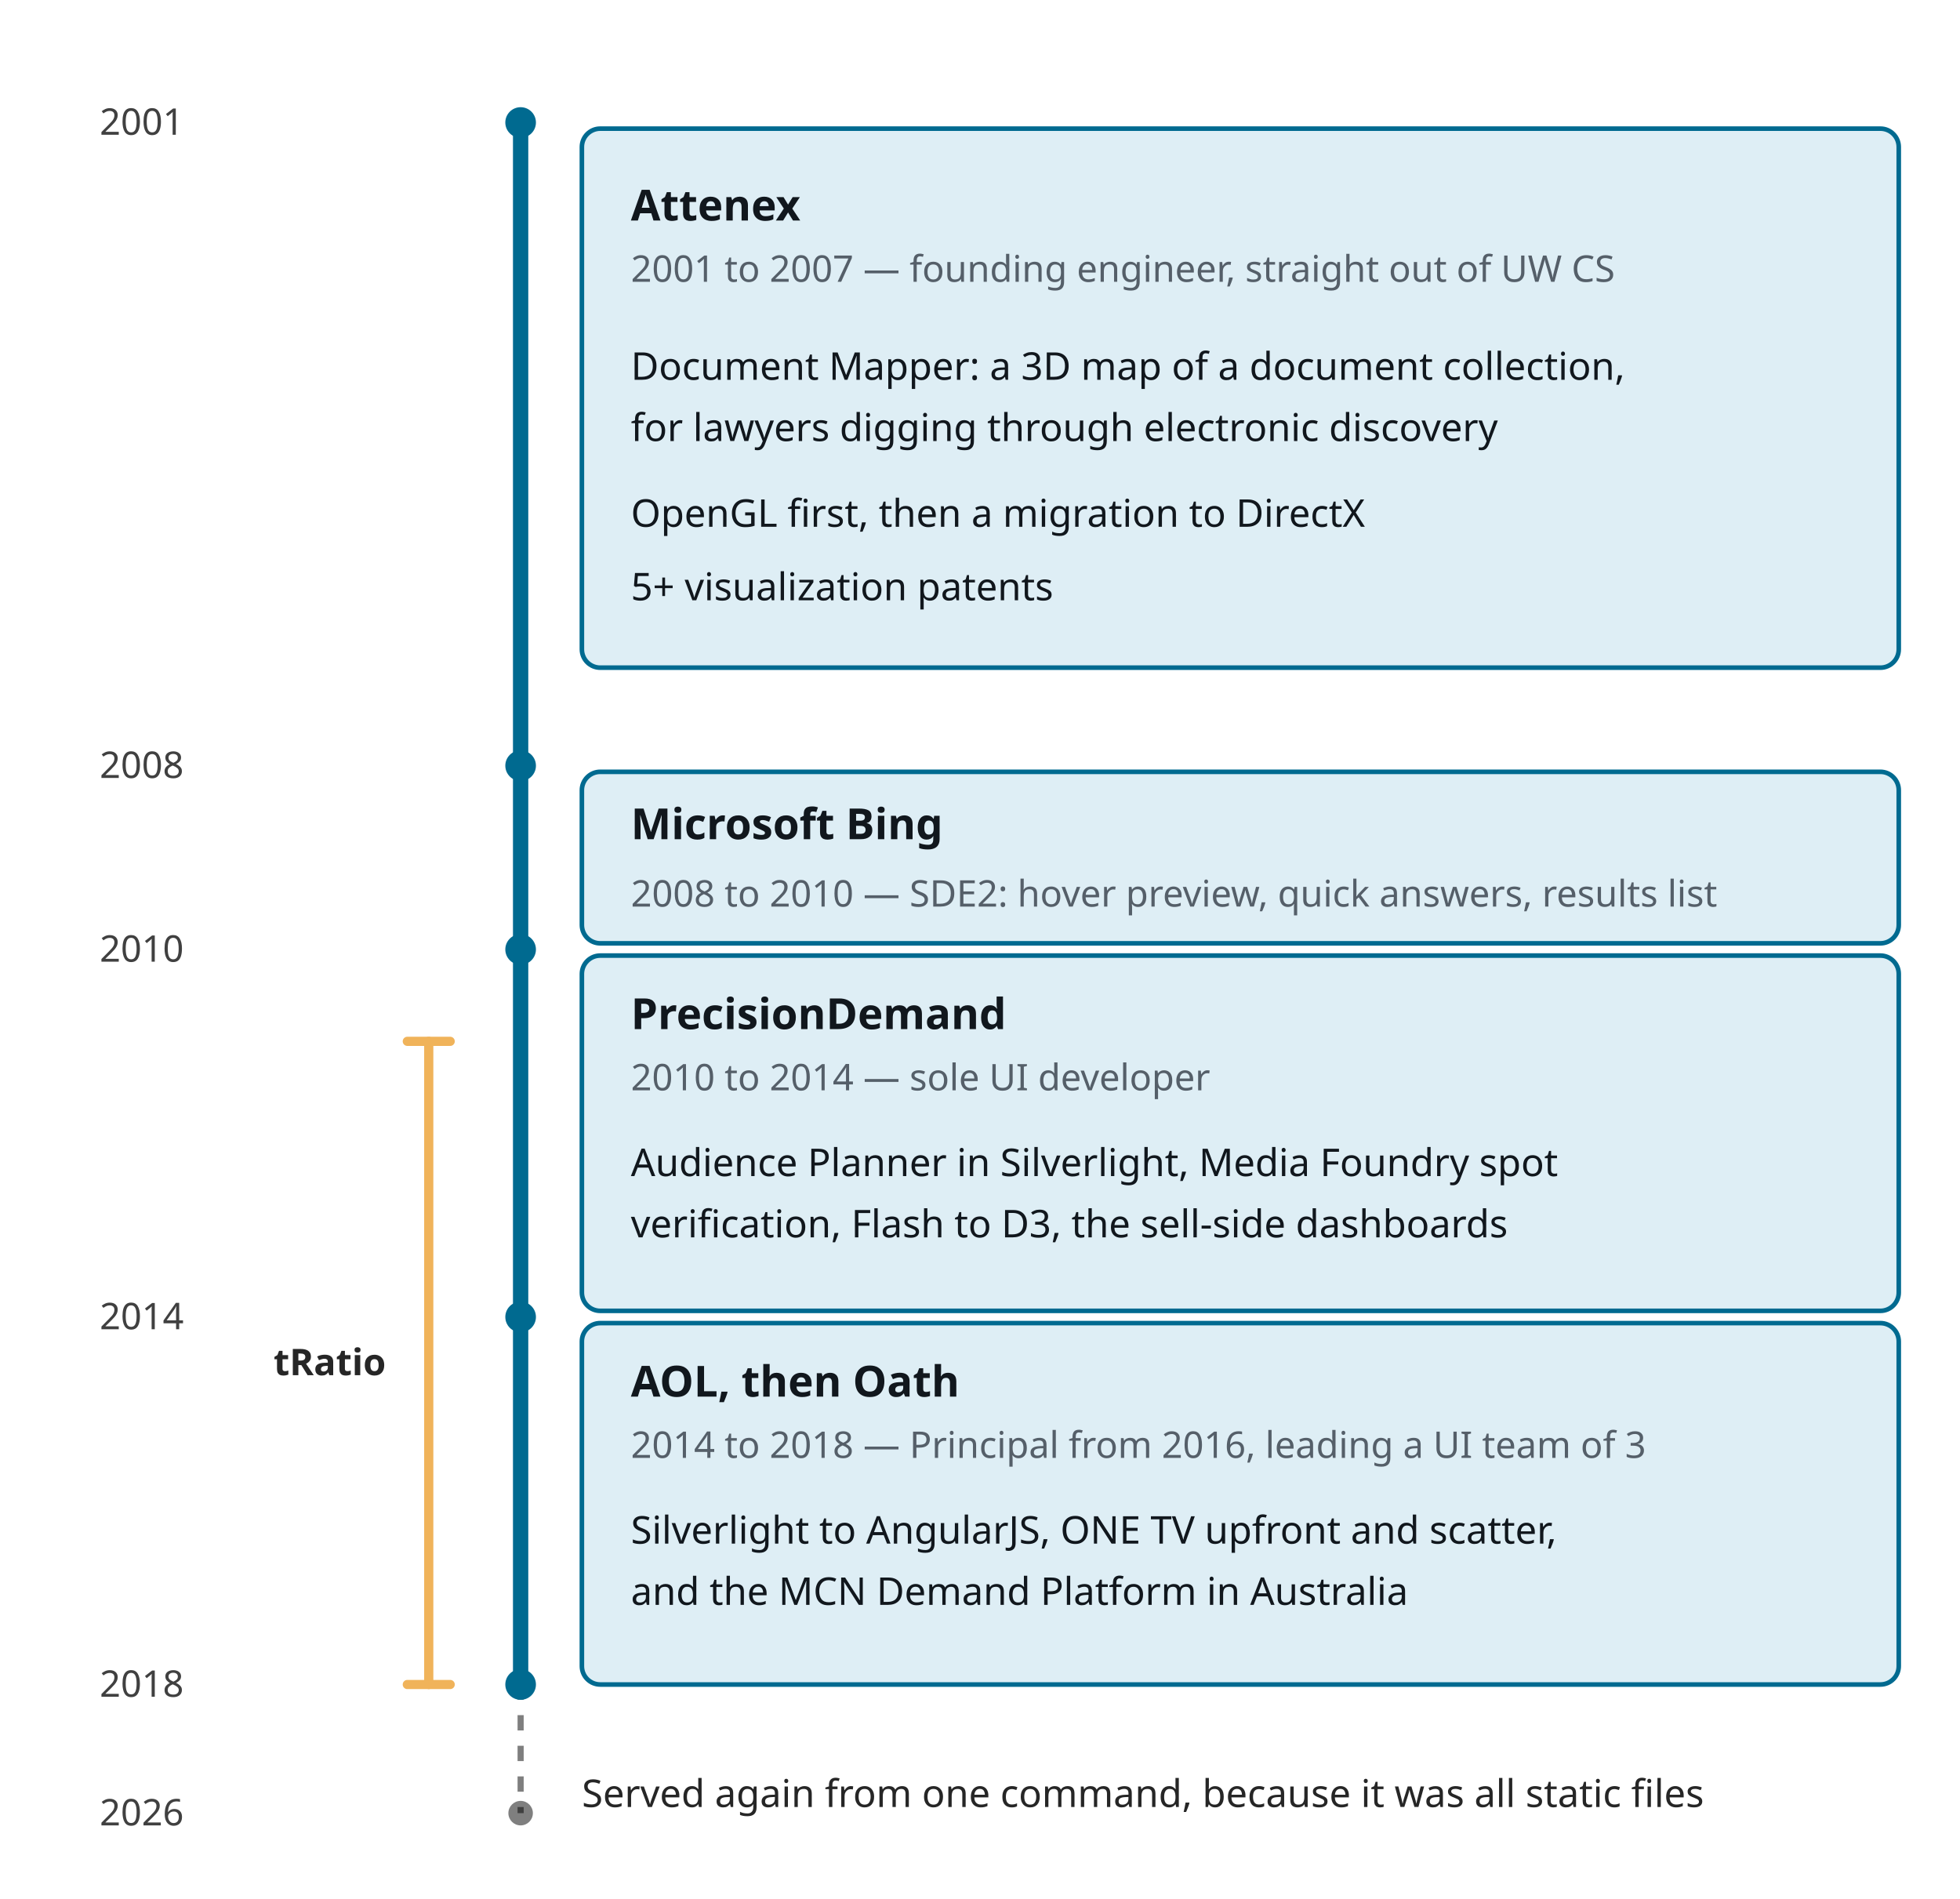
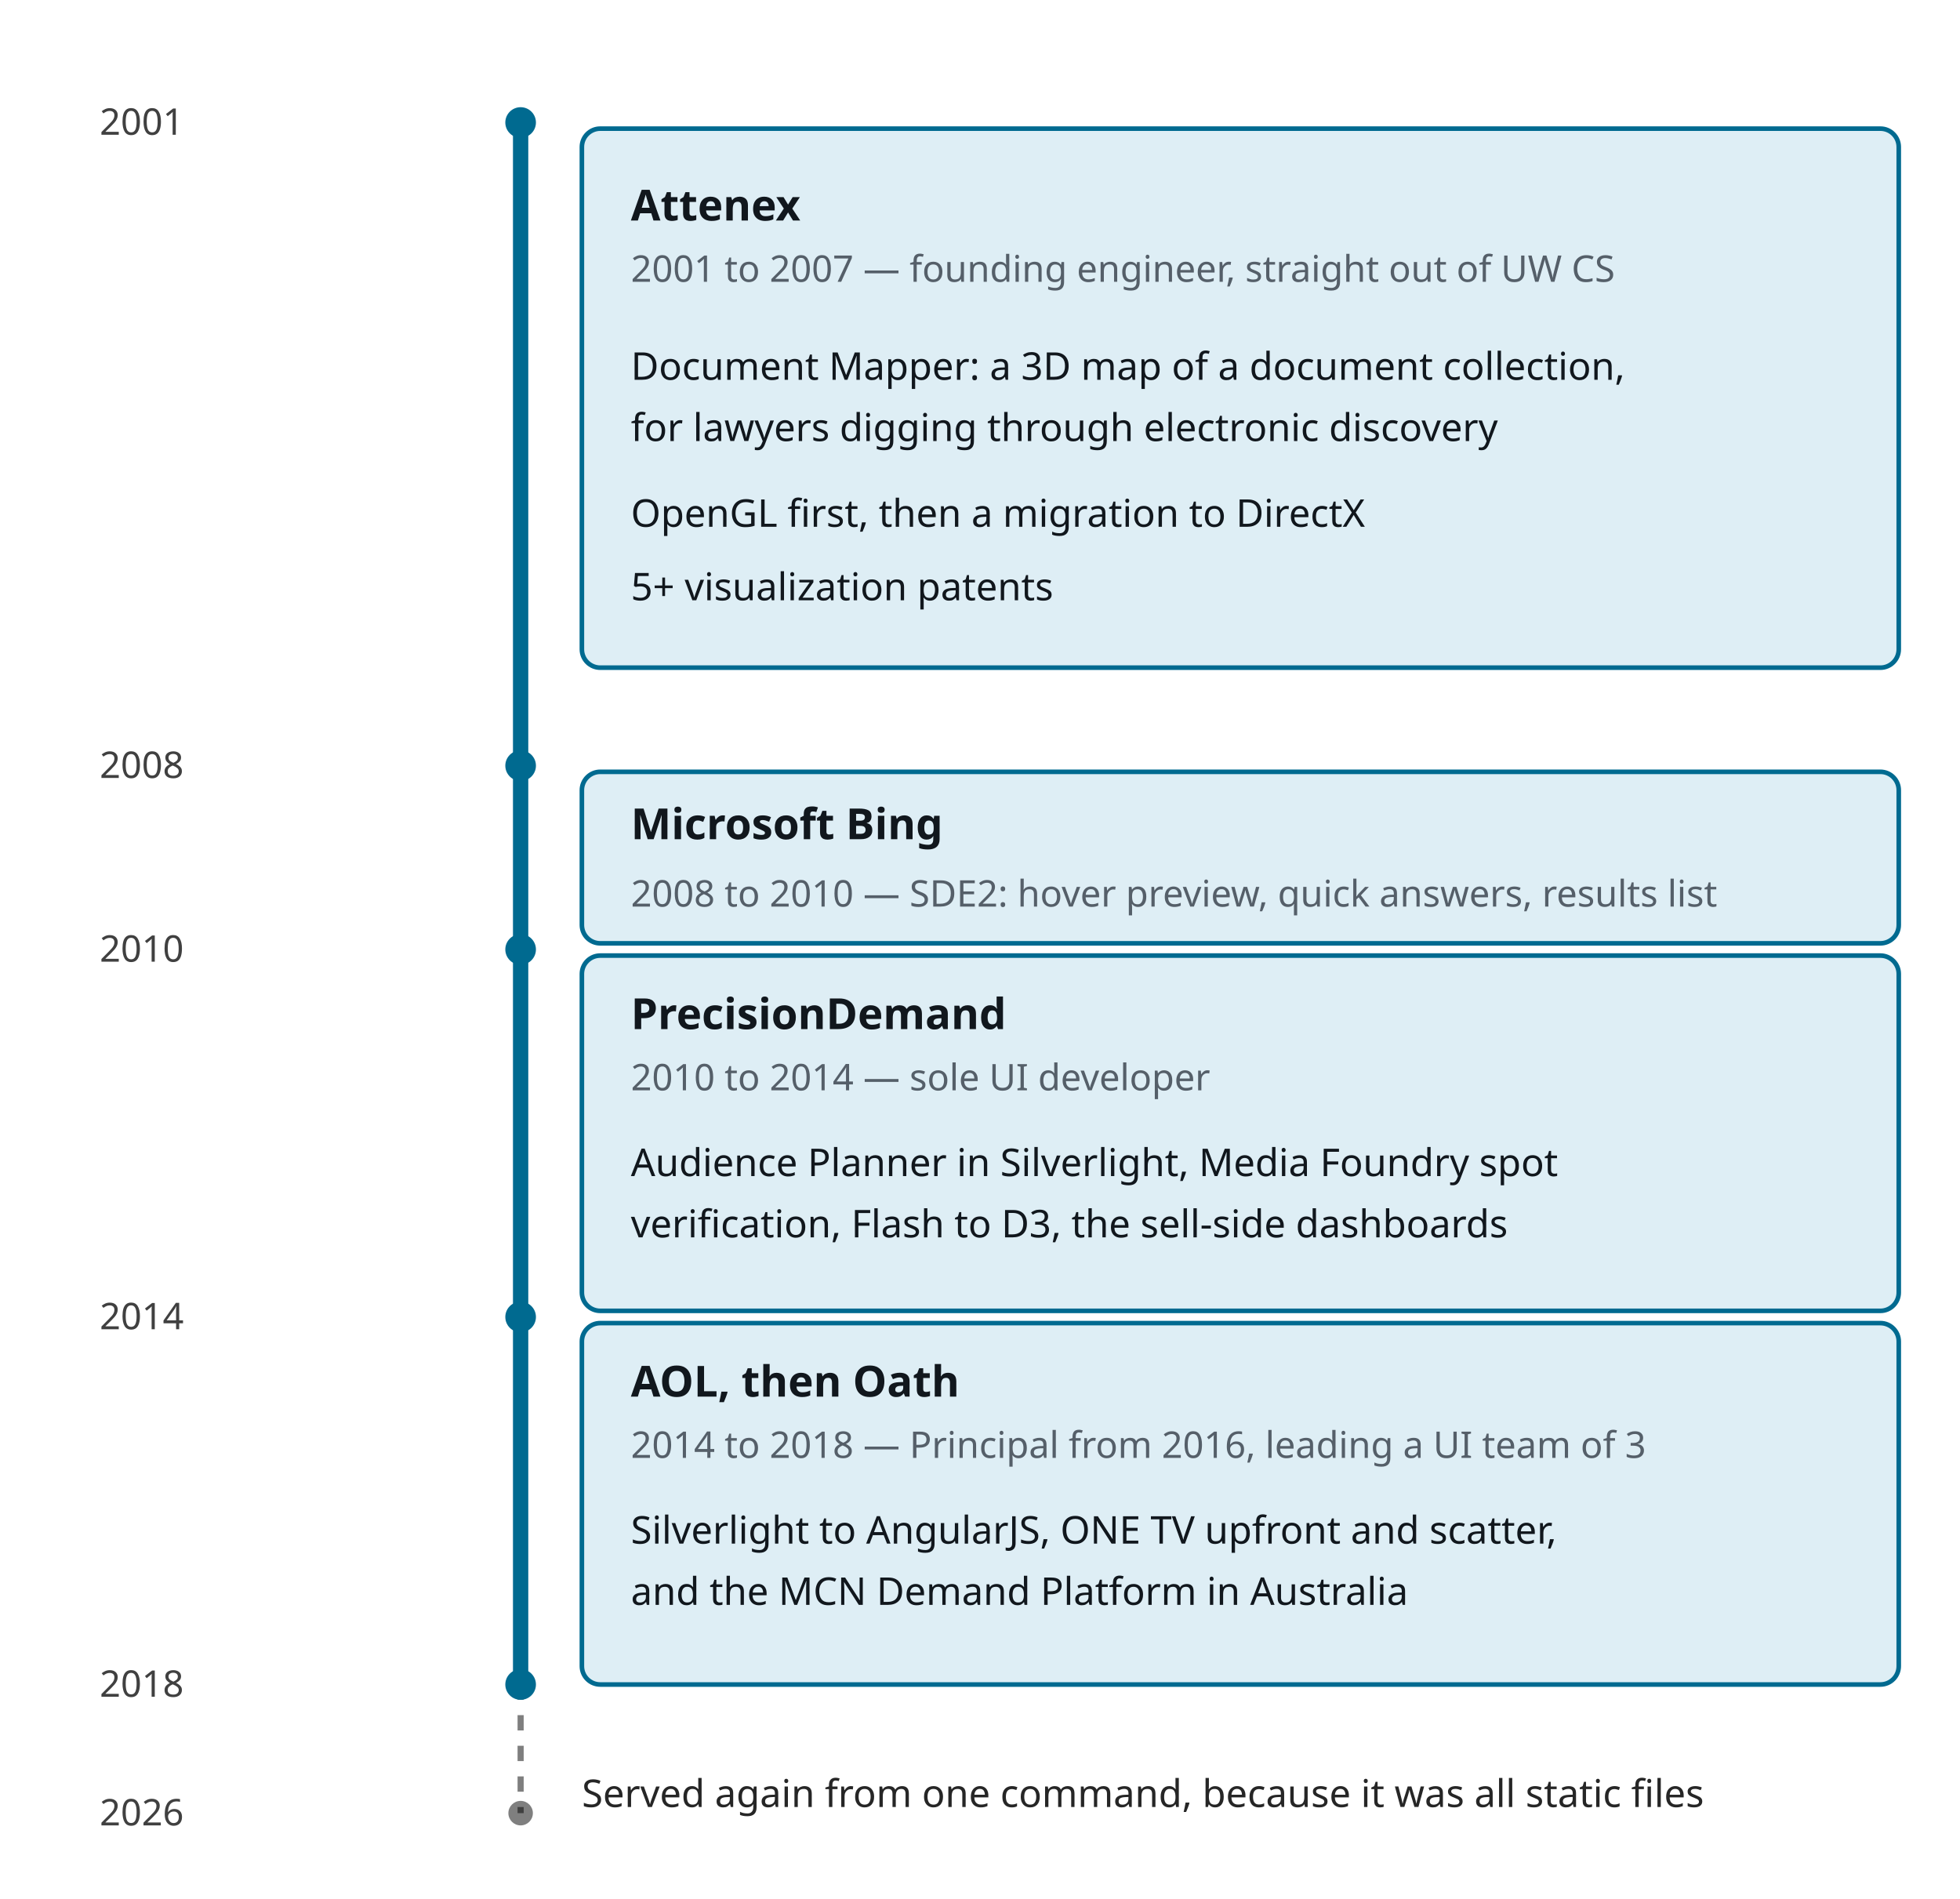
<svg xmlns="http://www.w3.org/2000/svg" width="640" height="620" viewBox="0 0 640 620" font-family="system-ui, sans-serif" font-size="13">
  <line x1="170" y1="40" x2="170" y2="550" stroke="#006a90" stroke-width="5" stroke-linecap="round" />
  <line x1="170" y1="550" x2="170" y2="592" stroke="currentColor" stroke-opacity="0.5" stroke-width="2" stroke-dasharray="5 5" />
  <circle cx="170" cy="40" r="5" fill="#006a90" />
  <text x="60" y="44" fill="currentColor" fill-opacity="0.75" text-anchor="end" font-size="12">2001</text>
  <circle cx="170" cy="250" r="5" fill="#006a90" />
  <text x="60" y="254" fill="currentColor" fill-opacity="0.75" text-anchor="end" font-size="12">2008</text>
  <circle cx="170" cy="310" r="5" fill="#006a90" />
  <text x="60" y="314" fill="currentColor" fill-opacity="0.75" text-anchor="end" font-size="12">2010</text>
  <circle cx="170" cy="430" r="5" fill="#006a90" />
  <text x="60" y="434" fill="currentColor" fill-opacity="0.75" text-anchor="end" font-size="12">2014</text>
  <circle cx="170" cy="550" r="5" fill="#006a90" />
  <text x="60" y="554" fill="currentColor" fill-opacity="0.75" text-anchor="end" font-size="12">2018</text>
  <circle cx="170" cy="592" r="4" fill="currentColor" fill-opacity="0.5" />
  <text x="60" y="596" fill="currentColor" fill-opacity="0.75" text-anchor="end" font-size="12">2026</text>
-   <line x1="140" y1="340" x2="140" y2="550" stroke="#f0b35a" stroke-width="3" stroke-linecap="round" />
-   <line x1="133" y1="340" x2="147" y2="340" stroke="#f0b35a" stroke-width="3" stroke-linecap="round" />
-   <line x1="133" y1="550" x2="147" y2="550" stroke="#f0b35a" stroke-width="3" stroke-linecap="round" />
-   <text x="126" y="449" fill="currentColor" fill-opacity="0.85" text-anchor="end" font-size="12" font-weight="600">tRatio</text>
  <rect x="190" y="42" width="430" height="176" rx="6" fill="#deeef5" stroke="#006a90" stroke-width="1.5" />
  <text x="206" y="72" fill="#11171d" font-size="14" font-weight="600">Attenex</text>
  <text x="206" y="92" fill="#555f69" font-size="12">2001 to 2007 — founding engineer, straight out of UW CS</text>
  <text x="206" y="124" fill="#11171d" font-size="12.5">Document Mapper: a 3D map of a document collection,</text>
  <text x="206" y="144" fill="#11171d" font-size="12.5">for lawyers digging through electronic discovery</text>
  <text x="206" y="172" fill="#11171d" font-size="12.5">OpenGL first, then a migration to DirectX</text>
  <text x="206" y="196" fill="#11171d" font-size="12.5">5+ visualization patents</text>
  <rect x="190" y="252" width="430" height="56" rx="6" fill="#deeef5" stroke="#006a90" stroke-width="1.5" />
  <text x="206" y="274" fill="#11171d" font-size="14" font-weight="600">Microsoft Bing</text>
  <text x="206" y="296" fill="#555f69" font-size="12">2008 to 2010 — SDE2: hover preview, quick answers, results list</text>
  <rect x="190" y="312" width="430" height="116" rx="6" fill="#deeef5" stroke="#006a90" stroke-width="1.5" />
  <text x="206" y="336" fill="#11171d" font-size="14" font-weight="600">PrecisionDemand</text>
  <text x="206" y="356" fill="#555f69" font-size="12">2010 to 2014 — sole UI developer</text>
  <text x="206" y="384" fill="#11171d" font-size="12.5">Audience Planner in Silverlight, Media Foundry spot</text>
  <text x="206" y="404" fill="#11171d" font-size="12.5">verification, Flash to D3, the sell-side dashboards</text>
  <rect x="190" y="432" width="430" height="118" rx="6" fill="#deeef5" stroke="#006a90" stroke-width="1.5" />
  <text x="206" y="456" fill="#11171d" font-size="14" font-weight="600">AOL, then Oath</text>
  <text x="206" y="476" fill="#555f69" font-size="12">2014 to 2018 — Principal from 2016, leading a UI team of 3</text>
  <text x="206" y="504" fill="#11171d" font-size="12.5">Silverlight to AngularJS, ONE TV upfront and scatter,</text>
  <text x="206" y="524" fill="#11171d" font-size="12.5">and the MCN Demand Platform in Australia</text>
  <text x="190" y="590" fill="currentColor" fill-opacity="0.85" font-size="12.5">Served again from one command, because it was all static files</text>
</svg>
